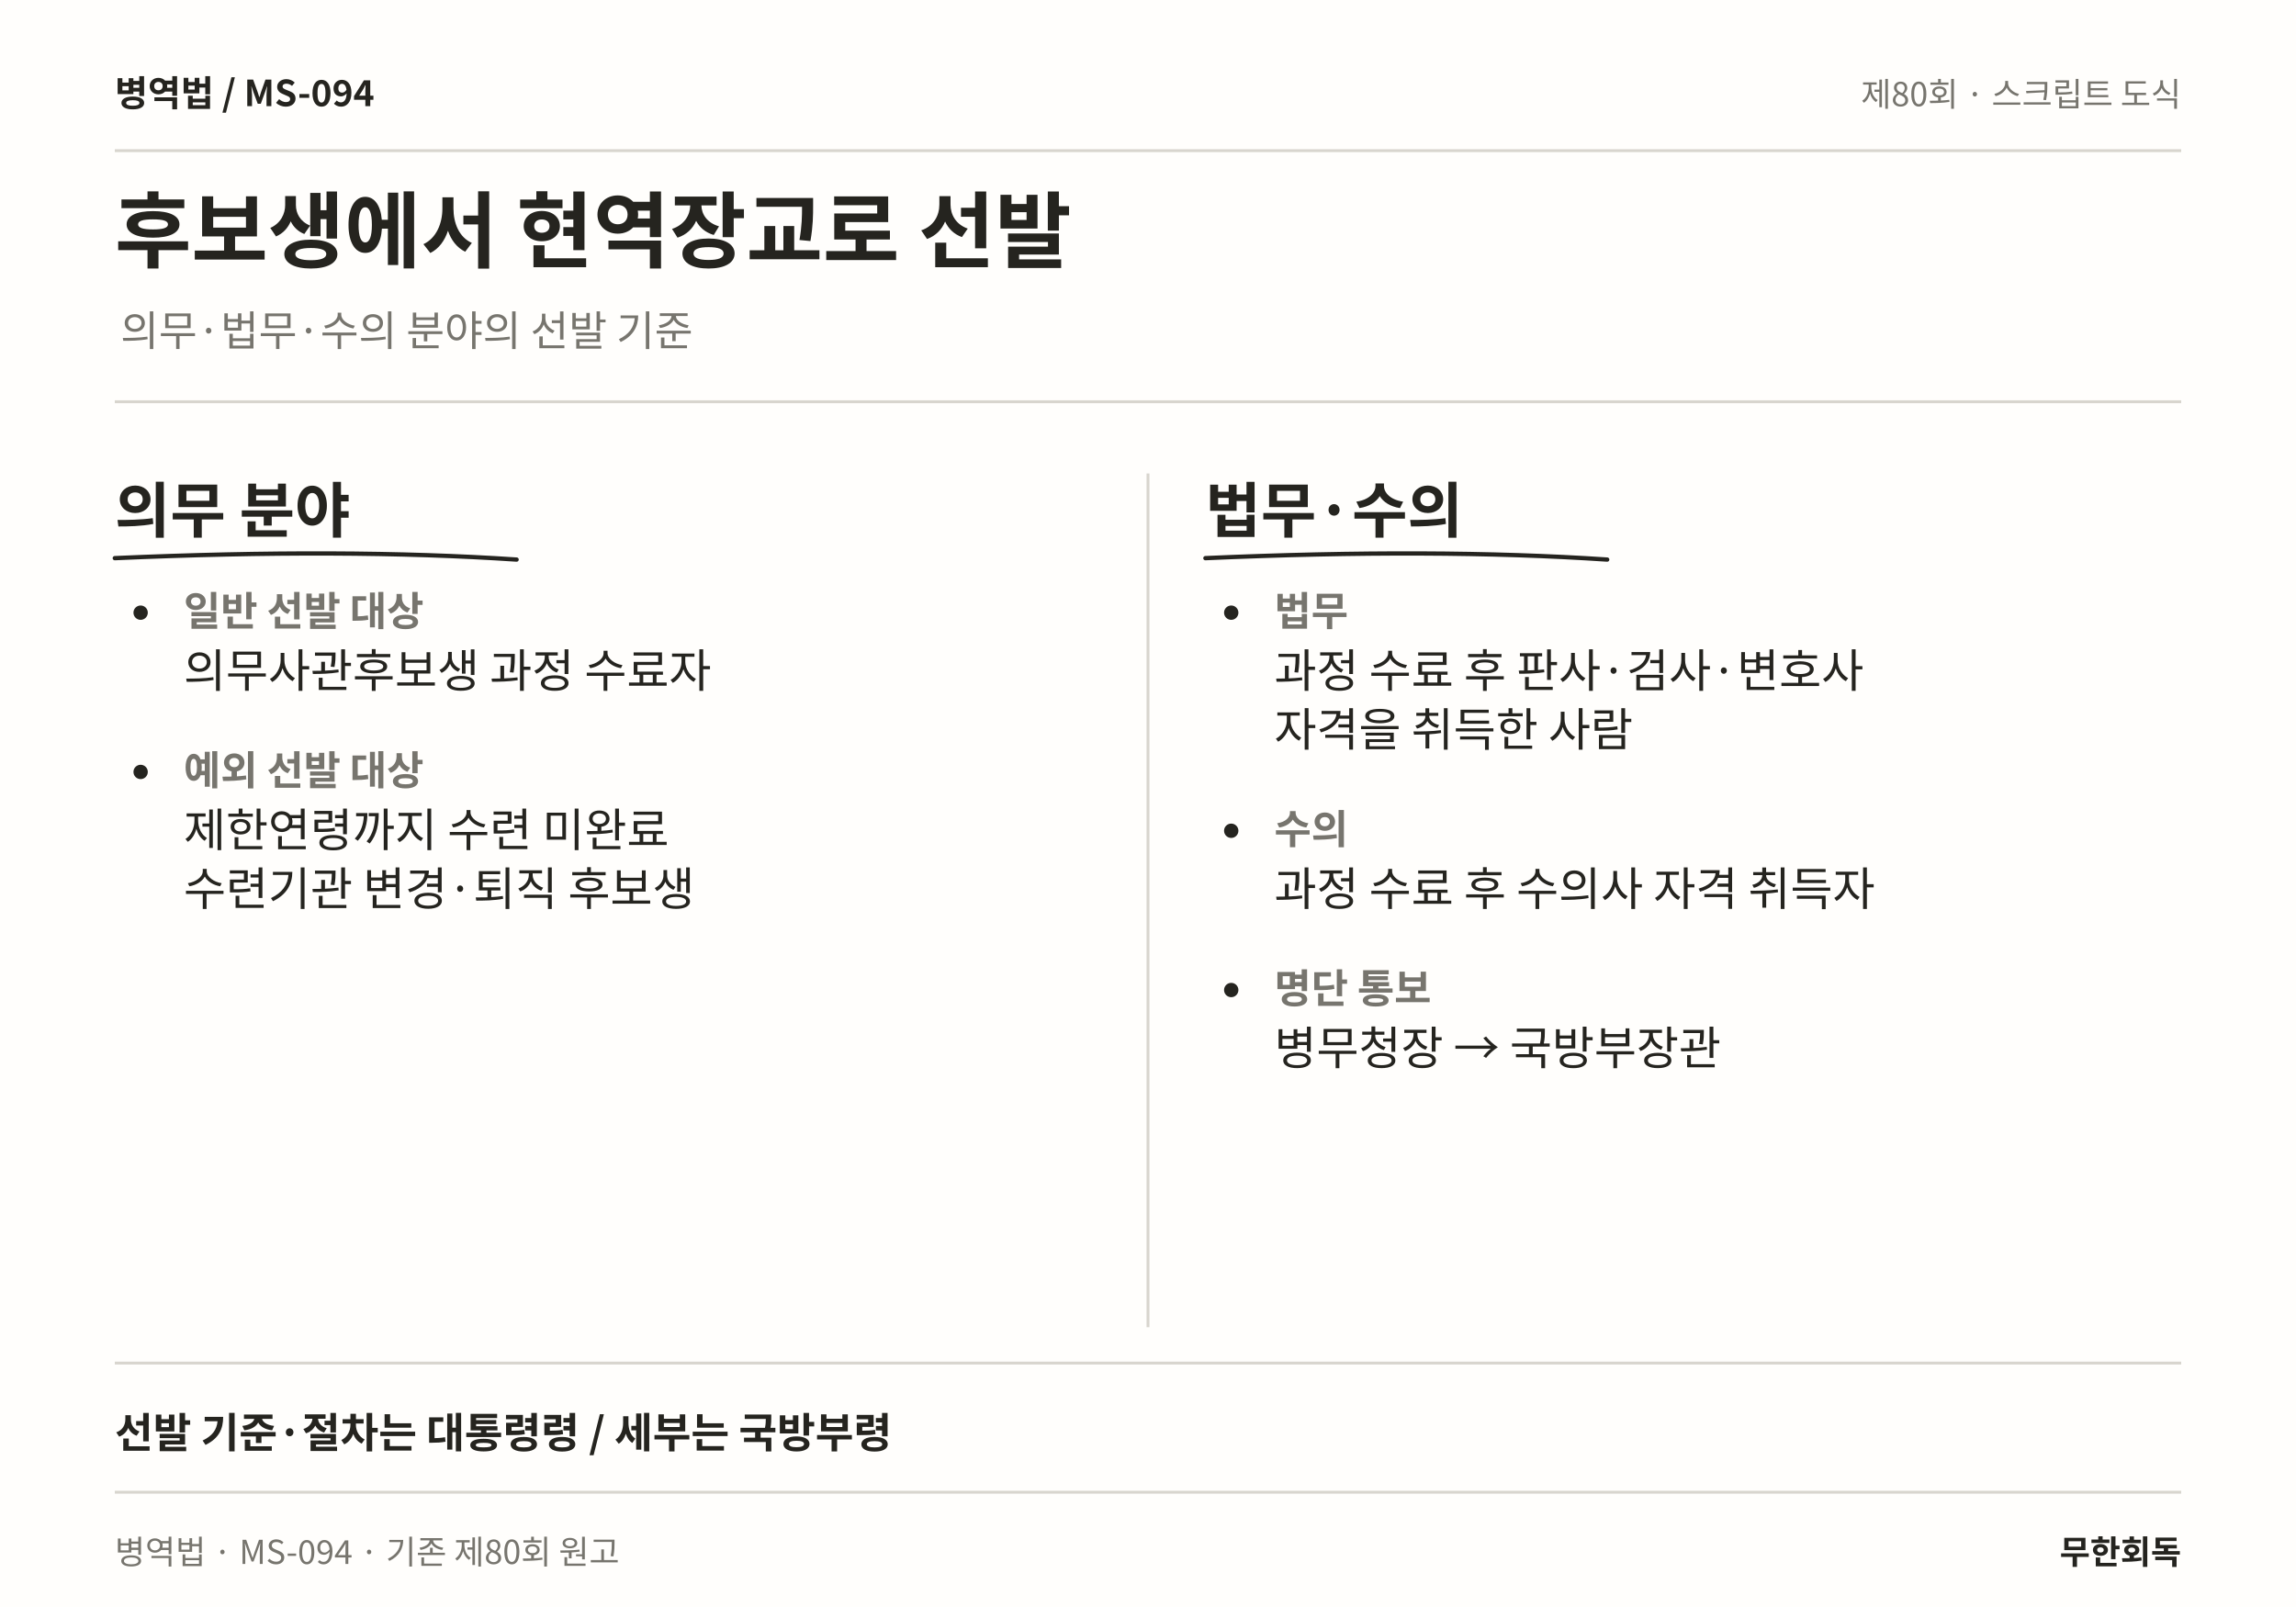
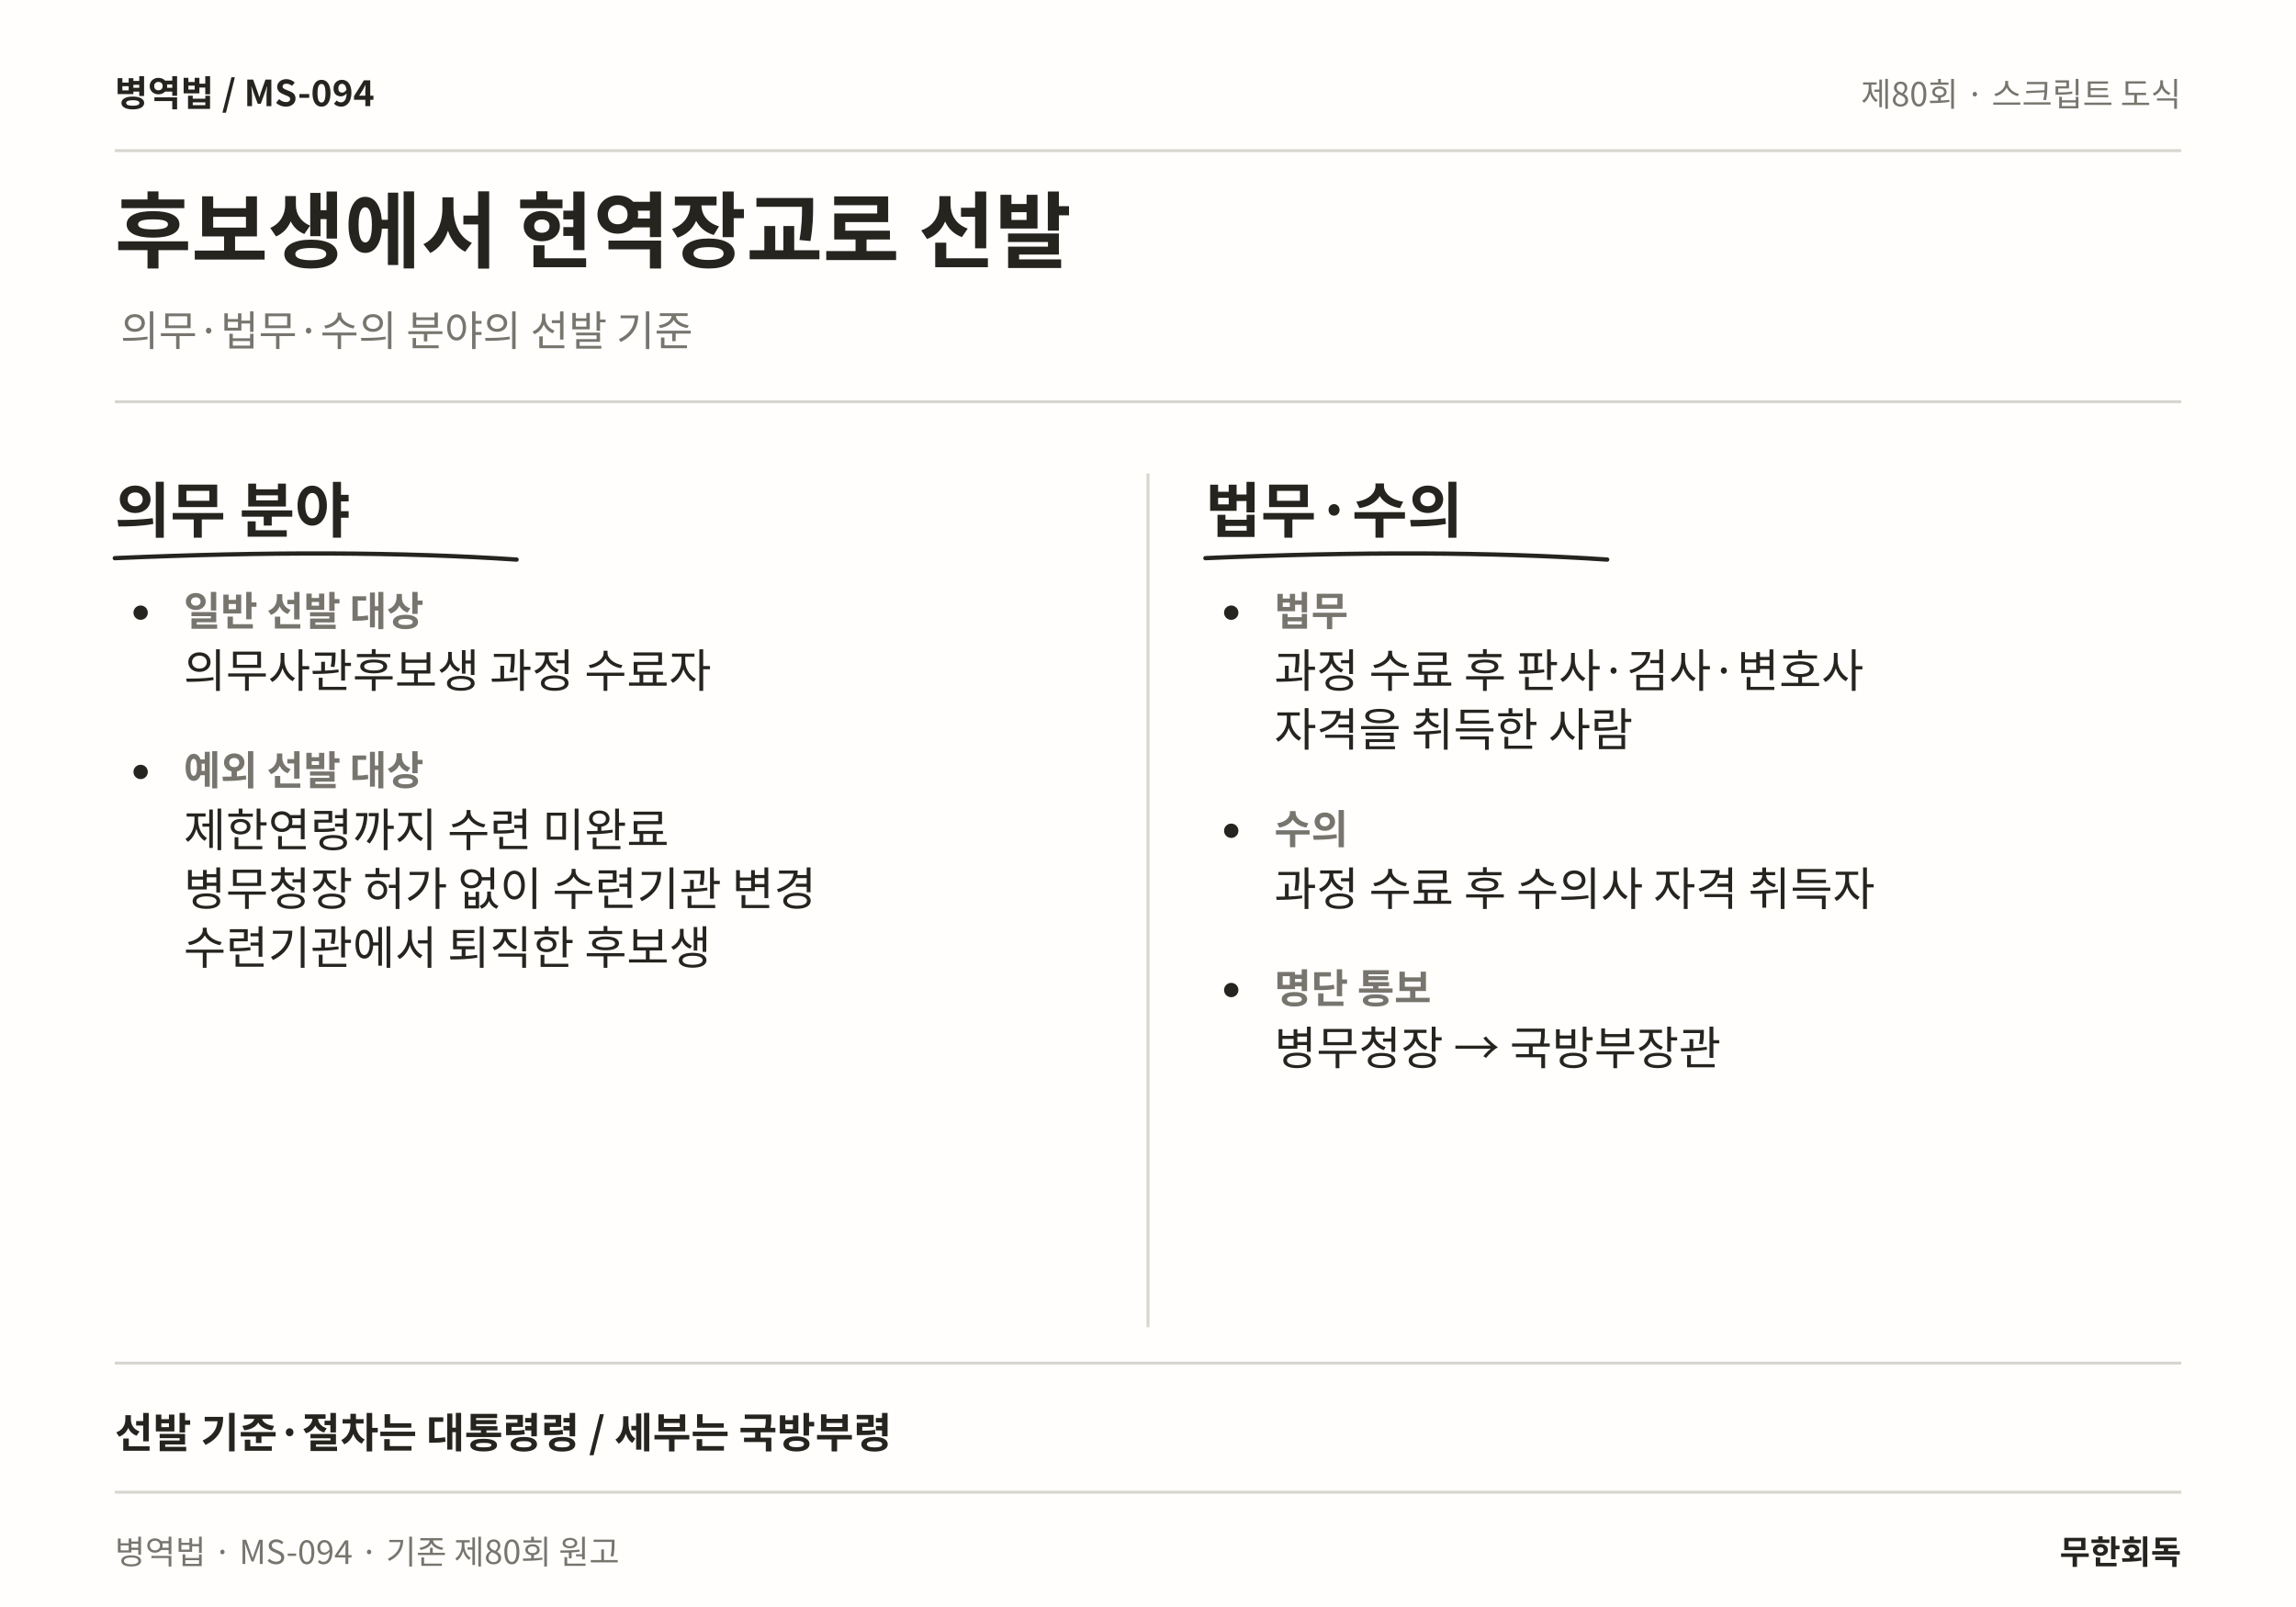
<svg xmlns="http://www.w3.org/2000/svg" width="1600" height="1120" viewBox="0 0 1600 1120" role="img" lang="ko">
  <rect width="1600" height="1120" fill="#FFFEFC" />
  <text x="80" y="74" font-family="Noto Sans CJK KR,Noto Sans KR,sans-serif" font-size="25" font-weight="700" fill="#25241F" text-anchor="start">병역법 / MS-094</text>
  <text x="1520" y="74" font-family="Noto Sans CJK KR,Noto Sans KR,sans-serif" font-size="23" font-weight="400" fill="#77756E" text-anchor="end">제80회 · 스크립트 도식</text>
  <path d="M80 105 L1520 105" stroke="#D8D5CE" stroke-width="2" fill="none" />
  <text x="80" y="182" font-family="Noto Sans CJK KR,Noto Sans KR,sans-serif" font-size="58" font-weight="700" fill="#25241F" text-anchor="start">후보생에서 현역장교로 선발</text>
  <text x="84" y="241" font-family="Noto Sans CJK KR,Noto Sans KR,sans-serif" font-size="29" font-weight="400" fill="#77756E" text-anchor="start">의무·법무·수의 분야의 선발 기준</text>
  <path d="M80 280 L1520 280" stroke="#D8D5CE" stroke-width="2" fill="none" />
  <path d="M800 330 L800 925" stroke="#D8D5CE" stroke-width="2" fill="none" />
  <text x="80" y="371" font-family="Noto Sans CJK KR,Noto Sans KR,sans-serif" font-size="42" font-weight="700" fill="#25241F" text-anchor="start">의무 분야</text>
  <path d="M80 389 Q240 382 360 390" stroke="#25241F" stroke-width="3" fill="none" stroke-linecap="round" />
  <text x="128" y="436" font-family="Noto Sans CJK KR,Noto Sans KR,sans-serif" font-size="28" font-weight="700" fill="#77756E" text-anchor="start">일반 선발 대상</text>
  <circle cx="98" cy="427" r="5" fill="#25241F" />
  <text x="128" y="479" font-family="Noto Sans CJK KR,Noto Sans KR,sans-serif" font-size="32" font-weight="400" fill="#25241F" text-anchor="start">의무사관후보생 과정 수료자</text>
  <text x="128" y="547" font-family="Noto Sans CJK KR,Noto Sans KR,sans-serif" font-size="28" font-weight="700" fill="#77756E" text-anchor="start">예외 선발 대상</text>
  <circle cx="98" cy="538" r="5" fill="#25241F" />
  <text x="128" y="590" font-family="Noto Sans CJK KR,Noto Sans KR,sans-serif" font-size="32" font-weight="400" fill="#25241F" text-anchor="start">제한연령까지 수련 미완료</text>
-   <text x="128" y="631" font-family="Noto Sans CJK KR,Noto Sans KR,sans-serif" font-size="32" font-weight="400" fill="#25241F" text-anchor="start">수련기관 변경·퇴직 후보생</text>
+   <text x="128" y="631" font-family="Noto Sans CJK KR,Noto Sans KR,sans-serif" font-size="32" font-weight="400" fill="#25241F" text-anchor="start">병무청장 허가 없이 수련기관 변경</text>
+   <text x="128" y="672" font-family="Noto Sans CJK KR,Noto Sans KR,sans-serif" font-size="32" font-weight="400" fill="#25241F" text-anchor="start">수련기관에서 퇴직한 후보생</text>
  <text x="840" y="371" font-family="Noto Sans CJK KR,Noto Sans KR,sans-serif" font-size="42" font-weight="700" fill="#25241F" text-anchor="start">법무·수의</text>
  <path d="M840 389 Q1000 382 1120 390" stroke="#25241F" stroke-width="3" fill="none" stroke-linecap="round" />
  <text x="888" y="436" font-family="Noto Sans CJK KR,Noto Sans KR,sans-serif" font-size="28" font-weight="700" fill="#77756E" text-anchor="start">법무</text>
  <circle cx="858" cy="427" r="5" fill="#25241F" />
  <text x="888" y="479" font-family="Noto Sans CJK KR,Noto Sans KR,sans-serif" font-size="32" font-weight="400" fill="#25241F" text-anchor="start">과정 수료 후 판사·검사·변호사</text>
  <text x="888" y="520" font-family="Noto Sans CJK KR,Noto Sans KR,sans-serif" font-size="32" font-weight="400" fill="#25241F" text-anchor="start">자격을 취득한 사람</text>
  <text x="888" y="588" font-family="Noto Sans CJK KR,Noto Sans KR,sans-serif" font-size="28" font-weight="700" fill="#77756E" text-anchor="start">수의</text>
  <circle cx="858" cy="579" r="5" fill="#25241F" />
  <text x="888" y="631" font-family="Noto Sans CJK KR,Noto Sans KR,sans-serif" font-size="32" font-weight="400" fill="#25241F" text-anchor="start">과정 수료 후 수의사 자격 취득자</text>
  <text x="888" y="699" font-family="Noto Sans CJK KR,Noto Sans KR,sans-serif" font-size="28" font-weight="700" fill="#77756E" text-anchor="start">명단 통보</text>
  <circle cx="858" cy="690" r="5" fill="#25241F" />
  <text x="888" y="742" font-family="Noto Sans CJK KR,Noto Sans KR,sans-serif" font-size="32" font-weight="400" fill="#25241F" text-anchor="start">병무청장 → 국방부장관</text>
  <path d="M80 950 L1520 950" stroke="#D8D5CE" stroke-width="2" fill="none" />
  <text x="80" y="1009" font-family="Noto Sans CJK KR,Noto Sans KR,sans-serif" font-size="29" font-weight="700" fill="#25241F" text-anchor="start">선발 기준·절차는 대통령령 / 세부는 국방부령</text>
  <path d="M80 1040 L1520 1040" stroke="#D8D5CE" stroke-width="2" fill="none" />
  <text x="80" y="1090" font-family="Noto Sans CJK KR,Noto Sans KR,sans-serif" font-size="23" font-weight="400" fill="#77756E" text-anchor="start">병역법 · MS-094 · 기존 제80회 원고</text>
  <text x="1520" y="1090" font-family="Noto Sans CJK KR,Noto Sans KR,sans-serif" font-size="23" font-weight="700" fill="#25241F" text-anchor="end">무한회독</text>
</svg>
